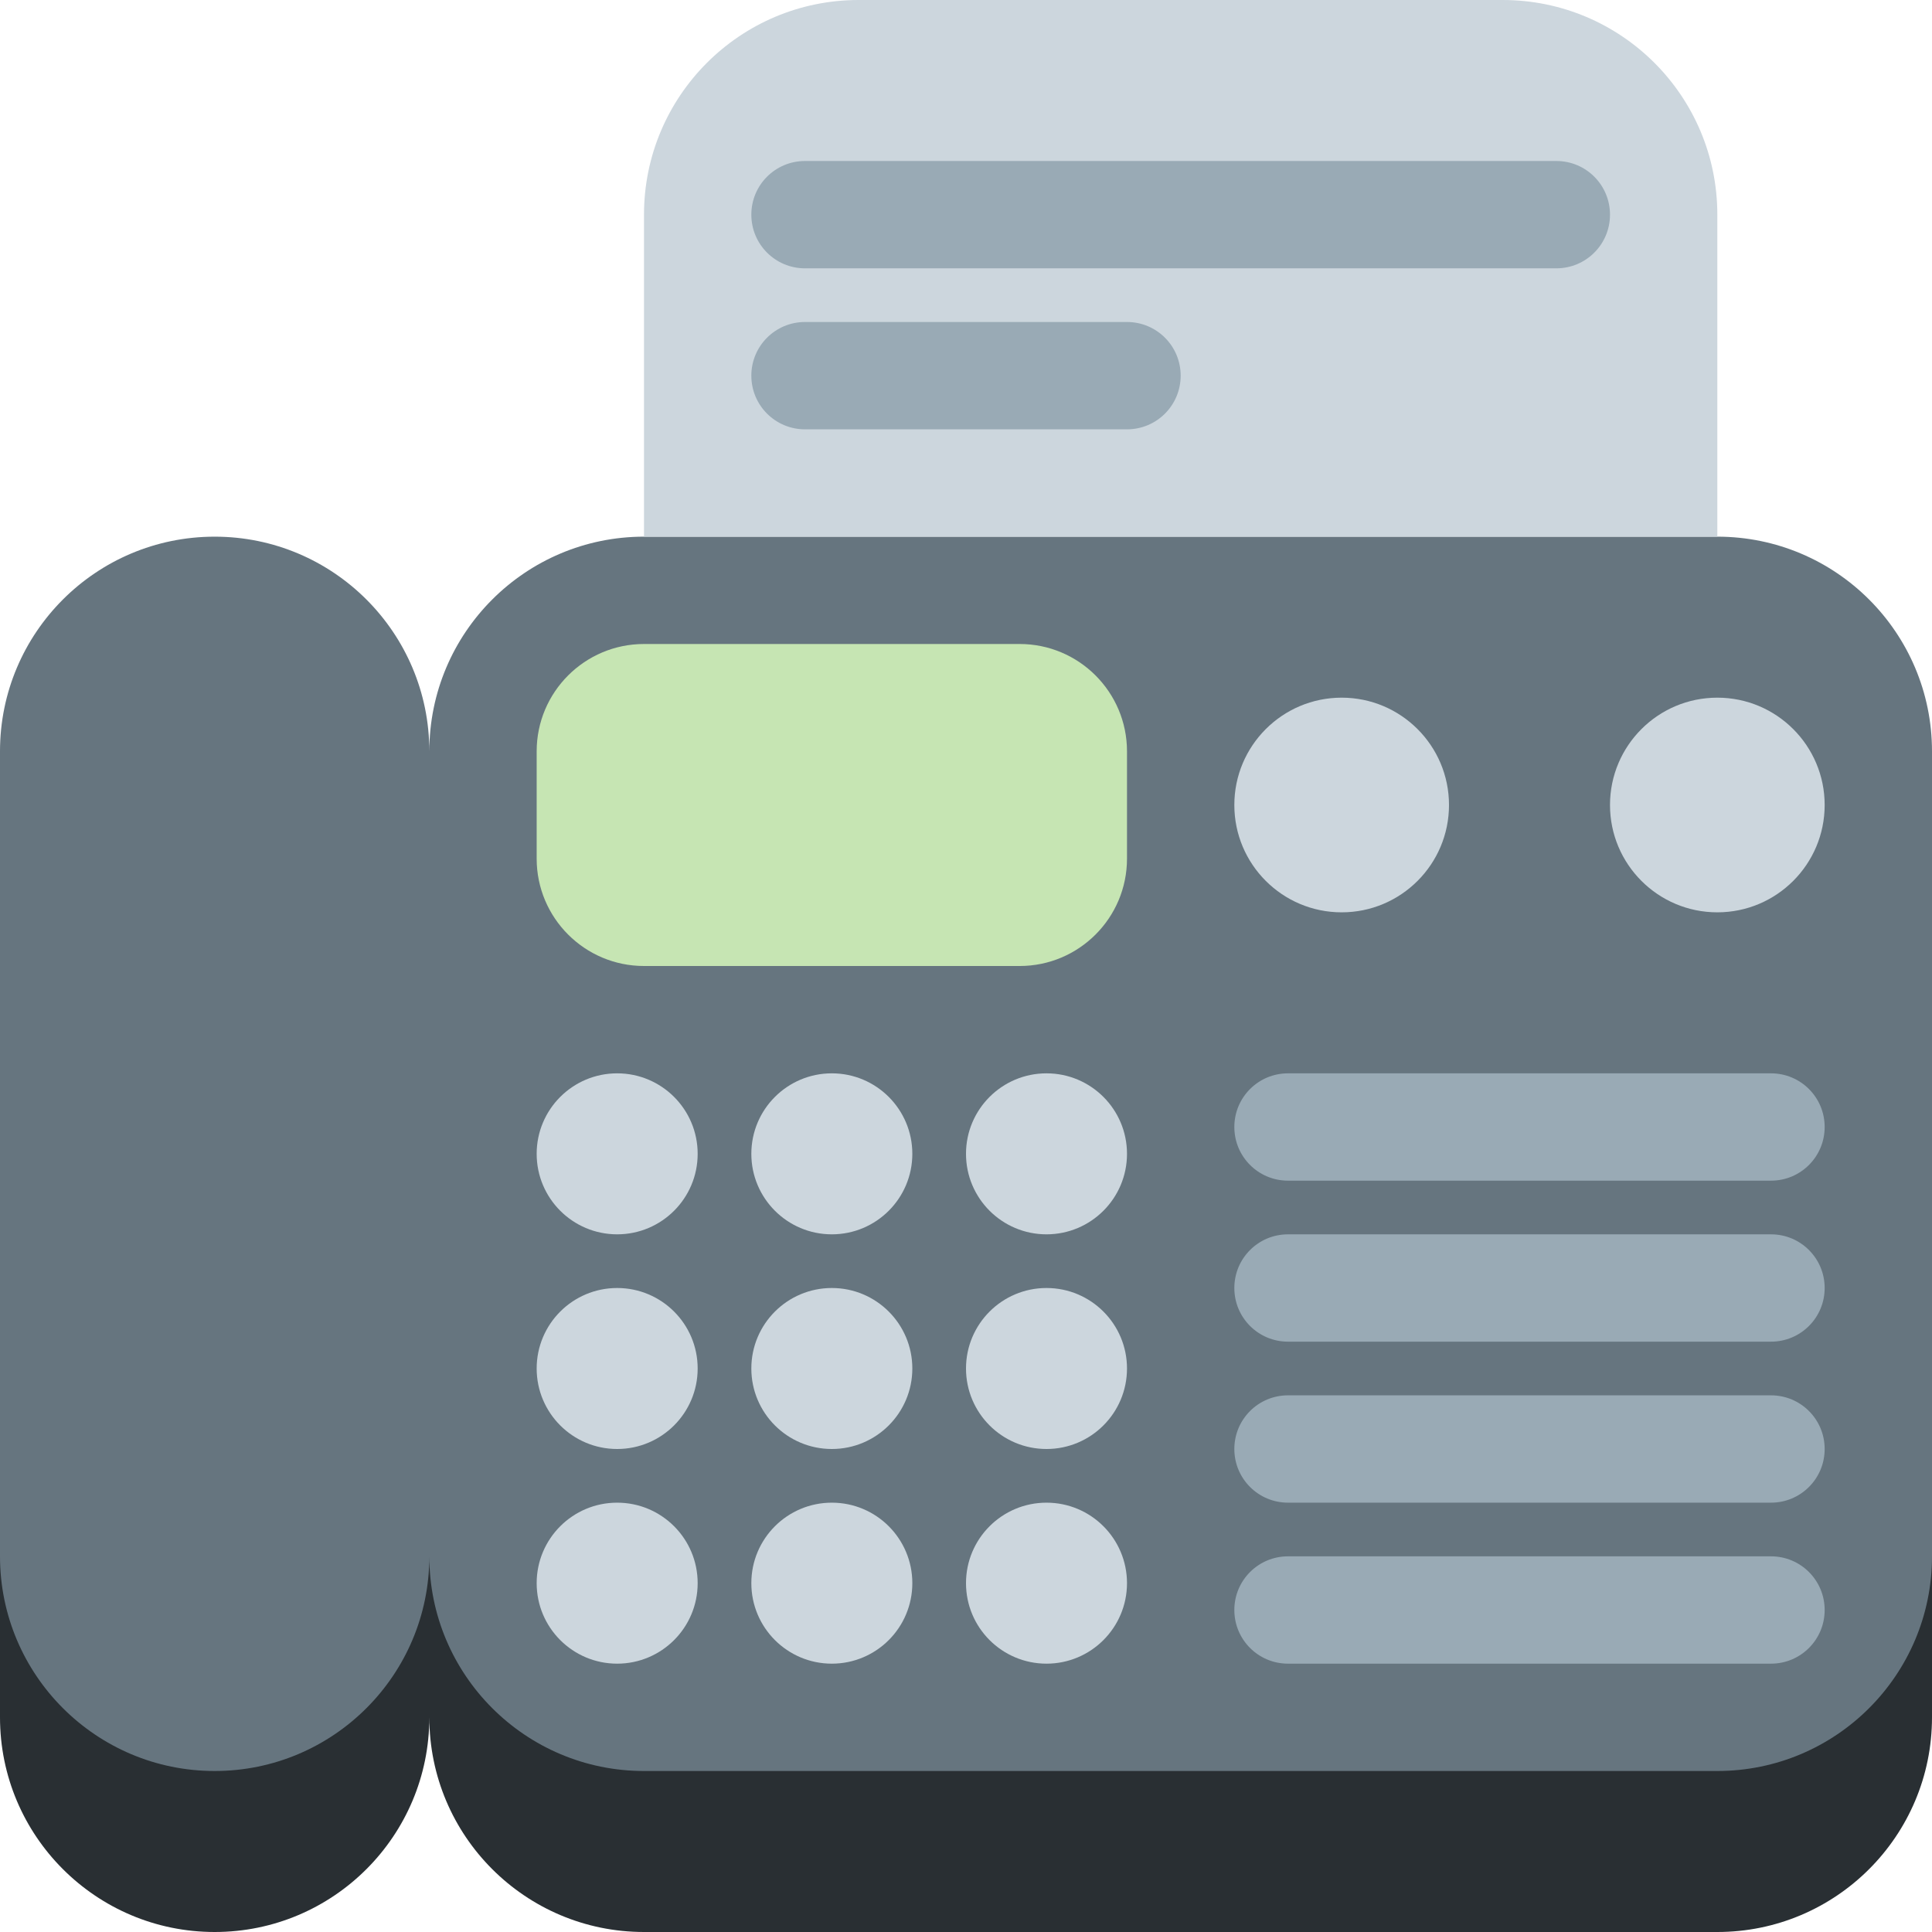
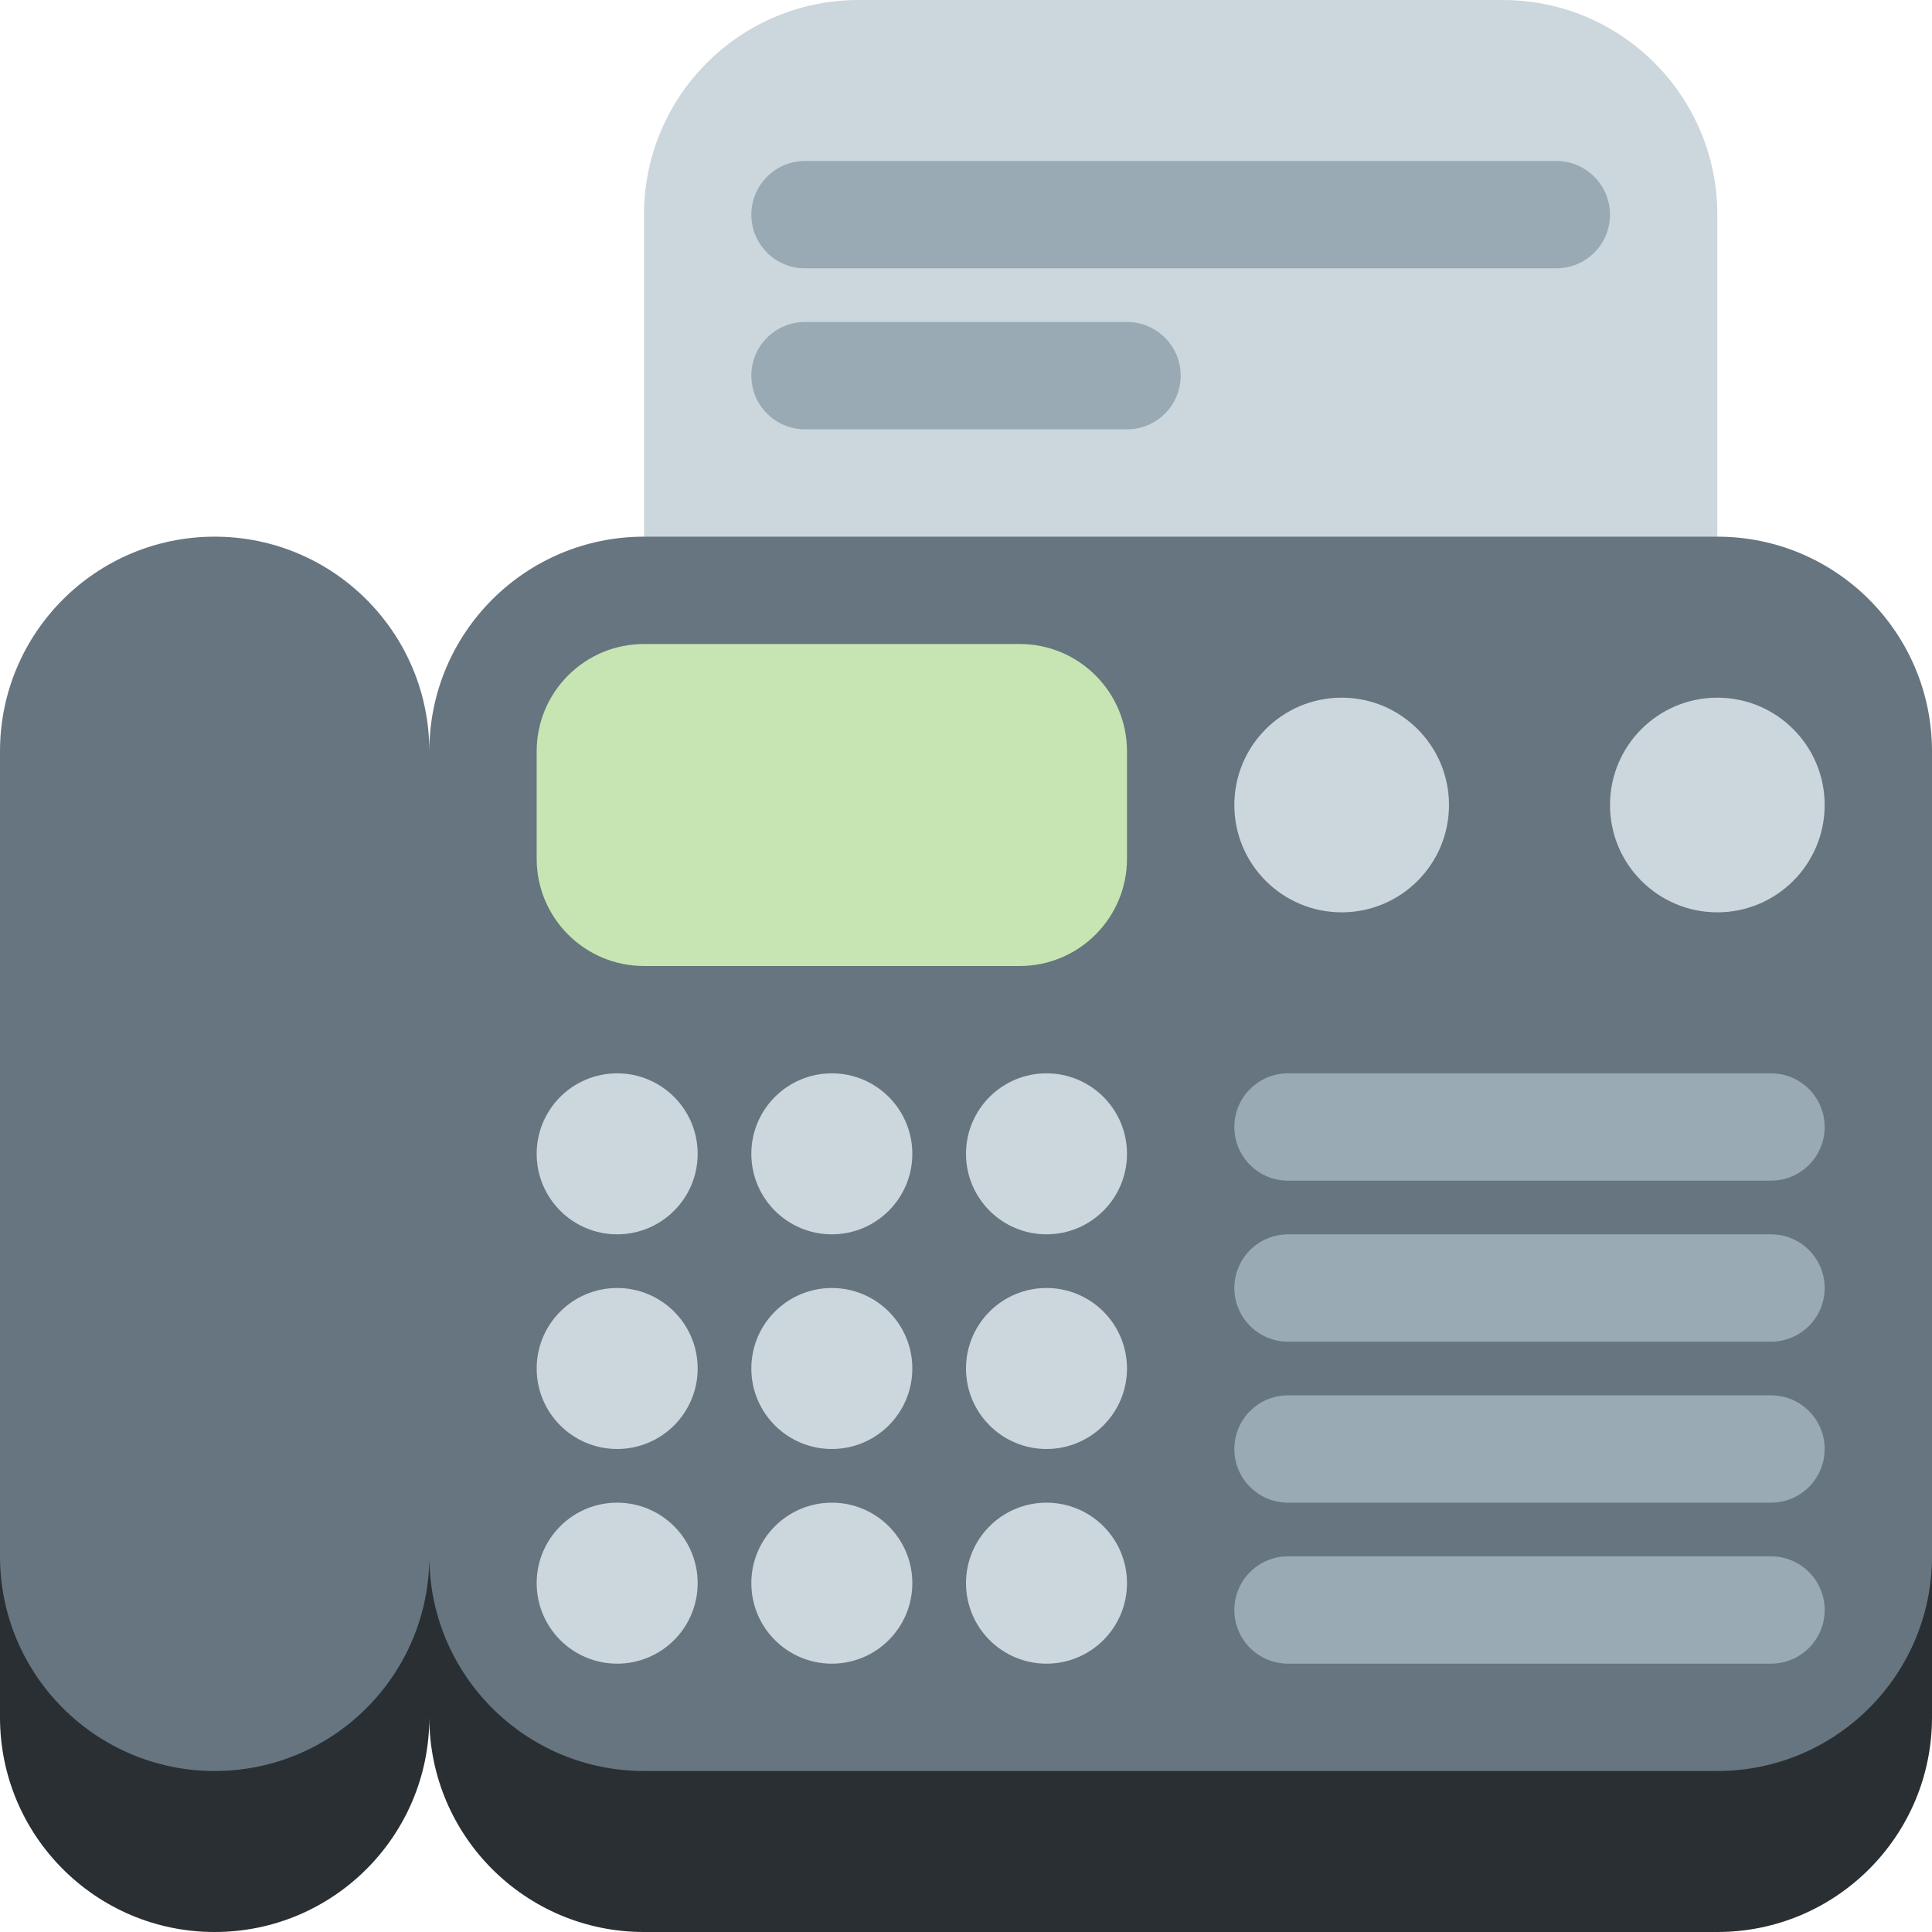
<svg xmlns="http://www.w3.org/2000/svg" viewBox="0 0 36 36">
-   <path fill="#292F33" d="M8 17H0v15c0 2.209 1.791 4 4 4s4-1.791 4-4c0 2.209 1.791 4 4 4h20c2.209 0 4-1.791 4-4V17H8z" />
-   <path fill="#66757F" d="M32 10H12c-2.209 0-4 1.791-4 4 0-2.209-1.791-4-4-4s-4 1.791-4 4v15c0 2.209 1.791 4 4 4s4-1.791 4-4c0 2.209 1.791 4 4 4h20c2.209 0 4-1.791 4-4V14c0-2.209-1.791-4-4-4z" />
-   <path fill="#C6E5B3" d="M21 16c0 1.104-.896 2-2 2h-7c-1.104 0-2-.896-2-2v-2c0-1.104.896-2 2-2h7c1.104 0 2 .896 2 2v2z" />
+   <path d="M 36,29 v3 a 4,4 0 01 -4,4 h-20 a 4,4 0 01 -4,-4 a 4,4 0 01 -4,4 a 4,4 0 01 -4,-4 v-3 l 4,-4 h28 l 4,4 Z" fill="#292F33" />
+   <path fill="#CCD6DD" d="M 12,4 a 4,4 0 01 4,-4 h12 a 4,4 0 01 4,4 v12 a 4,4 0 01 -4,4 h-12 a 4,4 0 01 -4,-4 v-12 Z" />
+   <g fill="#99AAB5">
+     <path d="M 14,4 a 1,1 0 01 1,-1 h14 a 1,1 0 01 1,1 a 1,1 0 01 -1,1 h-14 a 1,1 0 01 -1,-1 Z" />
+     <path d="M 14,7 a 1,1 0 01 1,-1 h6 a 1,1 0 01 1,1 a 1,1 0 01 -1,1 h-6 a 1,1 0 01 -1,-1 Z" />
+   </g>
+   <path d="M 0,14 a 4,4 0 01 8,0 a 4,4 0 01 4,-4 h20 a 4,4 0 01 4,4 v15 a 4,4 0 01 -4,4 h-20 a 4,4 0 01 -4,-4 a 4,4 0 01 -4,4 a 4,4 0 01 -4,-4 v-15 Z" fill="#66757F" />
+   <path fill="#C6E5B3" d="M 10,14 a 2,2 0 01 2,-2 h7 a 2,2 0 01 2,2 v2 a 2,2 0 01 -2,2 h-7 a 2,2 0 01 -2,-2 v-2 Z" />
  <g fill="#CCD6DD">
    <circle cx="11.5" cy="21.5" r="1.5" />
    <circle cx="15.5" cy="21.5" r="1.5" />
    <circle cx="19.5" cy="21.5" r="1.5" />
    <circle cx="11.5" cy="25.5" r="1.5" />
    <circle cx="15.5" cy="25.5" r="1.5" />
    <circle cx="19.5" cy="25.5" r="1.5" />
    <circle cx="11.5" cy="29.5" r="1.5" />
    <circle cx="15.5" cy="29.5" r="1.5" />
    <circle cx="19.5" cy="29.5" r="1.5" />
  </g>
-   <path d="M34 21c0 .553-.447 1-1 1h-9c-.553 0-1-.447-1-1 0-.553.447-1 1-1h9c.553 0 1 .447 1 1zm0 3c0 .553-.447 1-1 1h-9c-.553 0-1-.447-1-1 0-.553.447-1 1-1h9c.553 0 1 .447 1 1zm0 3c0 .553-.447 1-1 1h-9c-.553 0-1-.447-1-1 0-.553.447-1 1-1h9c.553 0 1 .447 1 1zm0 3c0 .553-.447 1-1 1h-9c-.553 0-1-.447-1-1 0-.553.447-1 1-1h9c.553 0 1 .447 1 1z" fill="#99AAB5" />
-   <circle fill="#CCD6DD" cx="25" cy="15" r="2" />
-   <circle fill="#CCD6DD" cx="32" cy="15" r="2" />
-   <path fill="#CCD6DD" d="M32 10H12V4c0-2.209 1.791-4 4-4h12c2.209 0 4 1.791 4 4v6z" />
-   <path fill="#99AAB5" d="M30 4c0 .553-.447 1-1 1H15c-.553 0-1-.447-1-1 0-.553.447-1 1-1h14c.553 0 1 .447 1 1zm-8 3c0 .553-.447 1-1 1h-6c-.553 0-1-.447-1-1 0-.553.447-1 1-1h6c.553 0 1 .447 1 1z" />
+   <g fill="#CCD6DD">
+     <circle cx="25" cy="15" r="2" />
+     <circle cx="32" cy="15" r="2" />
+   </g>
+   <g fill="#99AAB5">
+     <path d="M 23,21 a 1,1 0 01 1,-1 h9 a 1,1 0 01 1,1 a 1,1 0 01 -1,1 h-9 a 1,1 0 01 -1,-1 Z" />
+     <path d="M 23,24 a 1,1 0 01 1,-1 h9 a 1,1 0 01 1,1 a 1,1 0 01 -1,1 h-9 a 1,1 0 01 -1,-1 Z" />
+     <path d="M 23,27 a 1,1 0 01 1,-1 h9 a 1,1 0 01 1,1 a 1,1 0 01 -1,1 h-9 a 1,1 0 01 -1,-1 Z" />
+     <path d="M 23,30 a 1,1 0 01 1,-1 h9 a 1,1 0 01 1,1 a 1,1 0 01 -1,1 h-9 a 1,1 0 01 -1,-1 Z" />
+   </g>
</svg>
